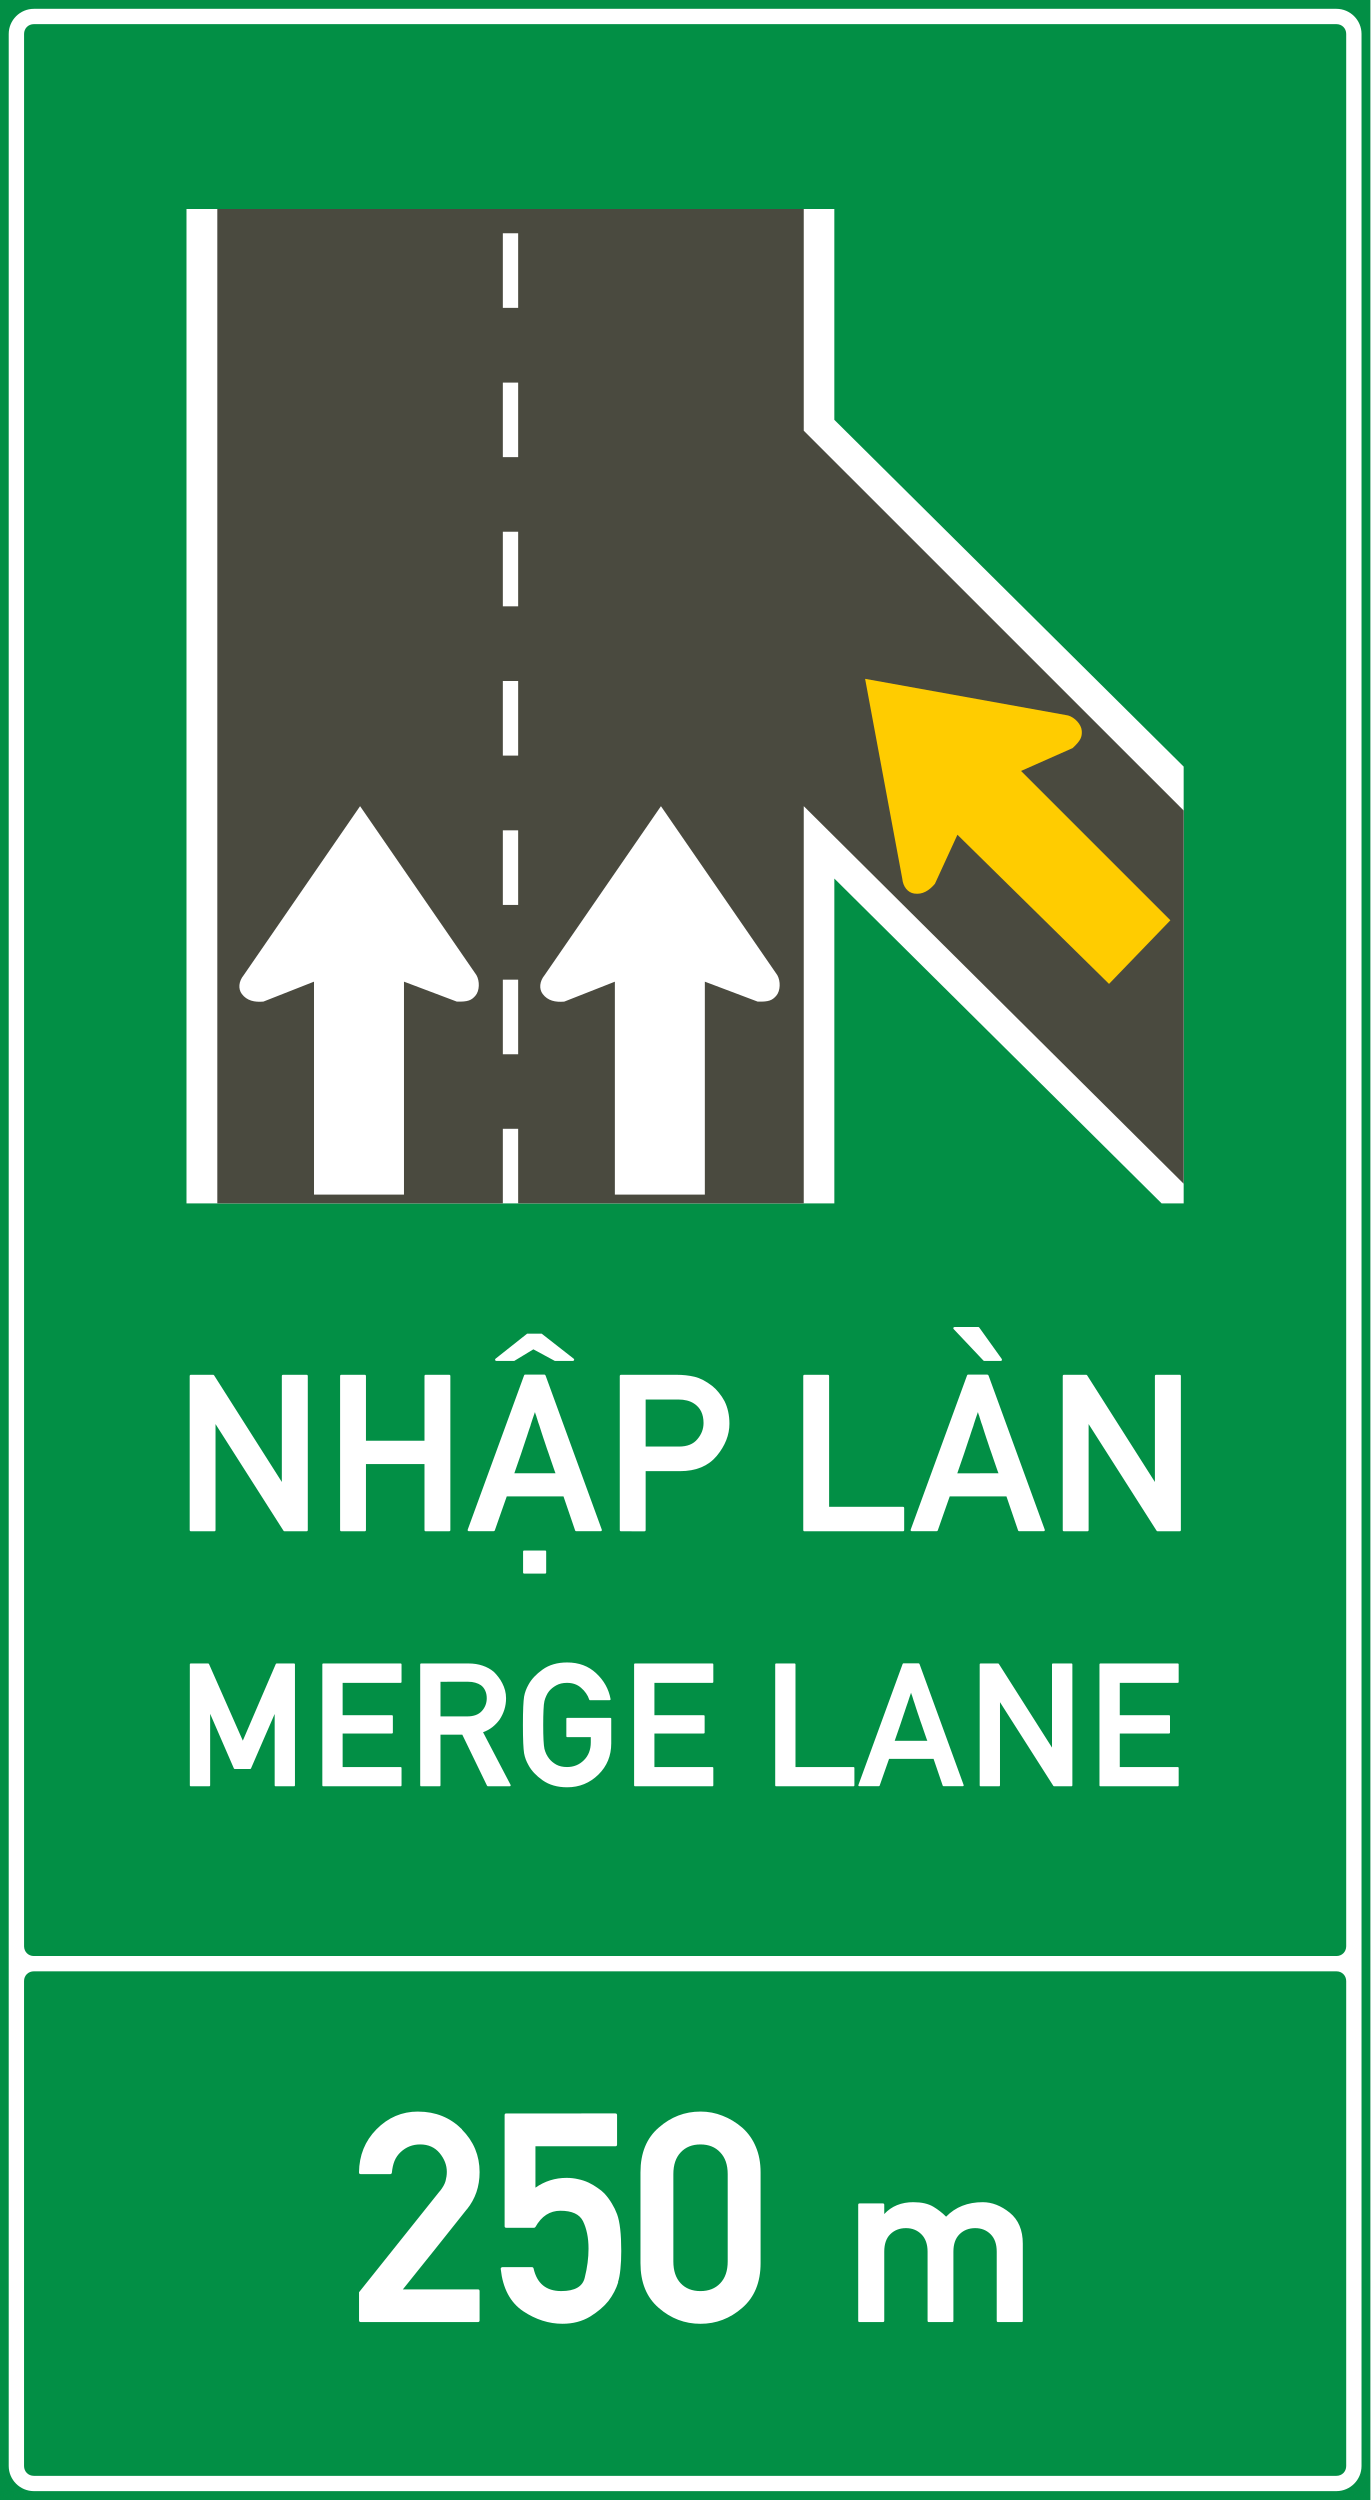
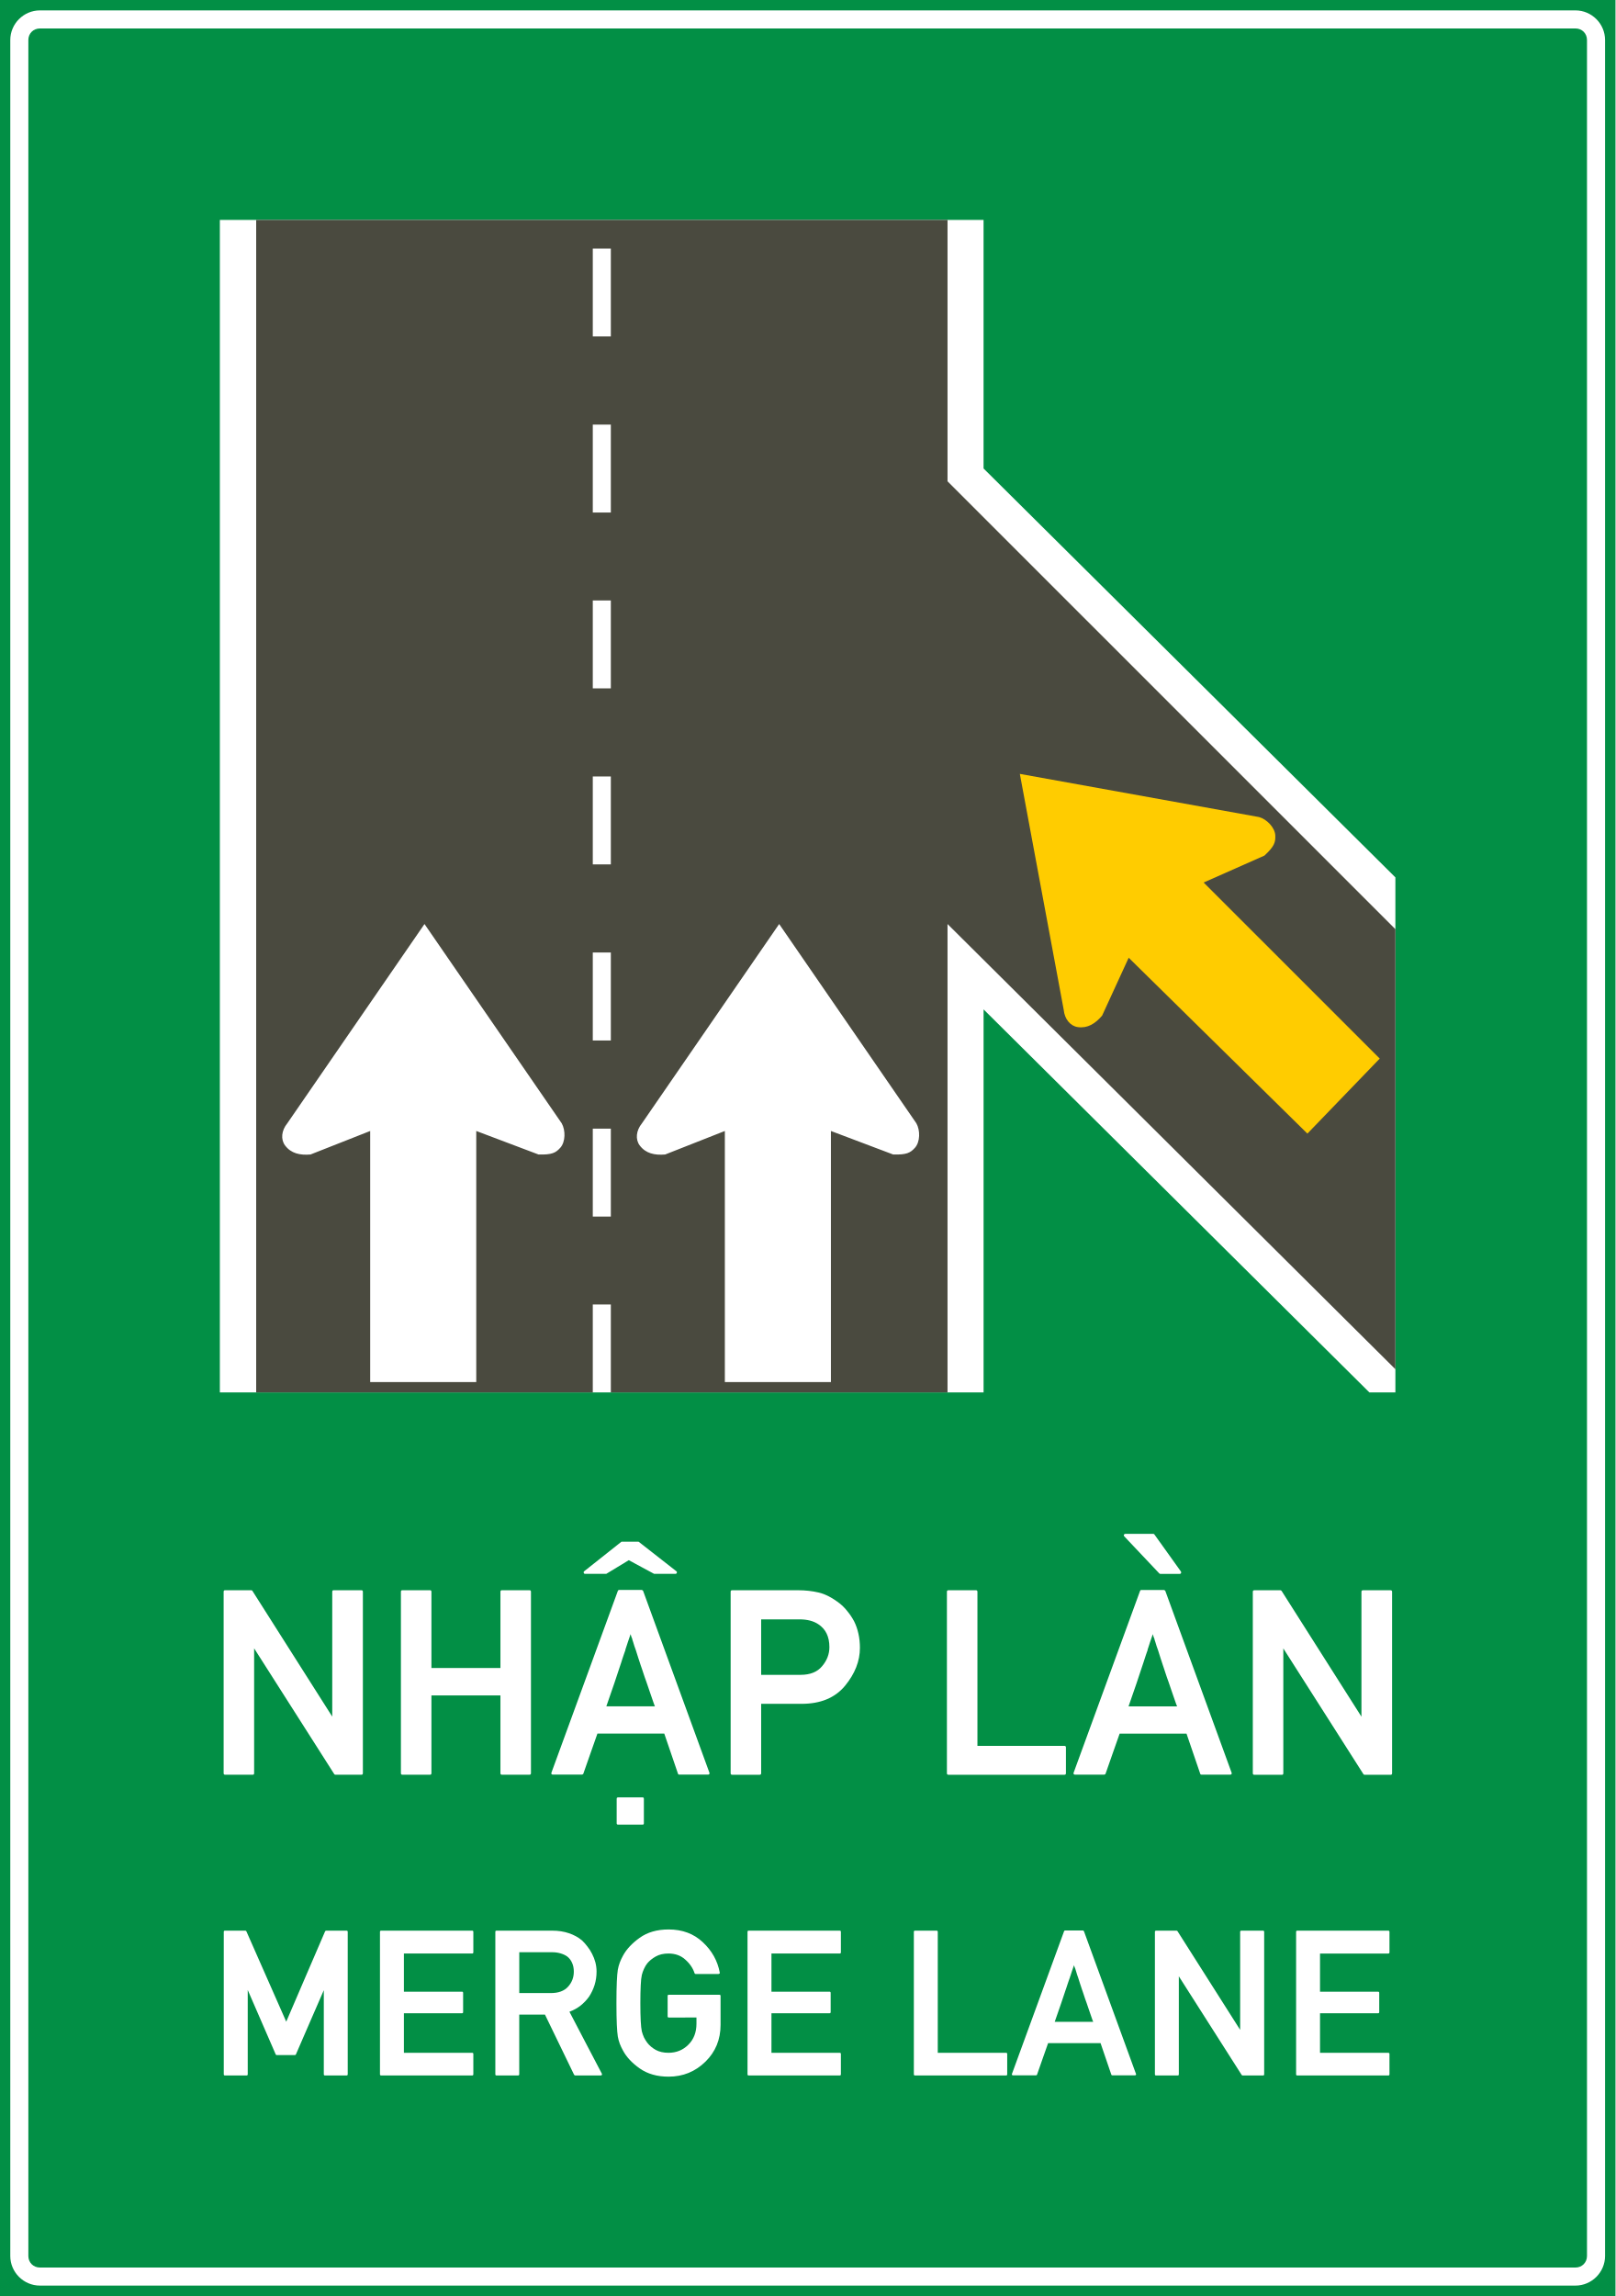
- <svg xmlns="http://www.w3.org/2000/svg" id="svg8" version="1.1" viewBox="0 0 109.628 200.001" height="200.001mm" width="109.628mm">
+ <svg xmlns="http://www.w3.org/2000/svg" id="svg8" version="1.1" viewBox="0 0 109.628 155.775" height="155.775mm" width="109.628mm">
  <defs id="defs2" />
-   <g transform="translate(-32.87648,-85.96382)" id="layer1">
-     <path d="M 32.876,85.964 H 142.504 V 285.965 H 32.876 Z" style="opacity:1;fill:#028f45;fill-opacity:1;fill-rule:evenodd;stroke-width:0.119;stroke-linecap:square;stroke-miterlimit:10;paint-order:stroke fill markers" id="path10719" />
-     <path id="path10721" d="m 127.571,182.235 h -1.766 L 99.624,156.249 v 25.986 h -51.828 v -79.549 h 49.38 2.447 v 16.864 l 27.947,27.742 z" style="opacity:1;fill:#ffffff;fill-opacity:1;fill-rule:nonzero;stroke:none;stroke-width:0.353" />
-     <path d="m 50.261,102.685 v 79.549 h 22.843 v -5.965 h 1.225 v 5.965 h 22.848 v -31.777 l 30.394,30.206 V 150.807 L 97.177,120.42 v -17.734 z m 22.843,1.941 h 1.225 v 5.965 h -1.225 z m 0,11.945 h 1.225 v 5.965 h -1.225 z m 0,11.932 h 1.225 v 5.966 h -1.225 z m 0,11.942 h 1.225 v 5.966 h -1.225 z m 0,11.946 h 1.225 v 5.966 h -1.225 z m 0,11.949 h 1.225 v 5.966 h -1.225 z" style="opacity:1;fill:#4a4a3f;fill-opacity:1;fill-rule:nonzero;stroke:none;stroke-width:0.353" id="path10723" />
-     <path id="path10725" style="color:#000000;font-style:normal;font-variant:normal;font-weight:normal;font-stretch:normal;font-size:medium;line-height:normal;font-family:sans-serif;font-variant-ligatures:normal;font-variant-position:normal;font-variant-caps:normal;font-variant-numeric:normal;font-variant-alternates:normal;font-variant-east-asian:normal;font-feature-settings:normal;font-variation-settings:normal;text-indent:0;text-align:start;text-decoration:none;text-decoration-line:none;text-decoration-style:solid;text-decoration-color:#000000;letter-spacing:normal;word-spacing:normal;text-transform:none;writing-mode:lr-tb;direction:ltr;text-orientation:mixed;dominant-baseline:auto;baseline-shift:baseline;text-anchor:start;white-space:normal;shape-padding:0;shape-margin:0;inline-size:0;clip-rule:nonzero;display:inline;overflow:visible;visibility:visible;opacity:1;isolation:auto;mix-blend-mode:normal;color-interpolation:sRGB;color-interpolation-filters:linearRGB;solid-color:#000000;solid-opacity:1;vector-effect:none;fill:#ffffff;fill-opacity:1;fill-rule:evenodd;stroke:none;stroke-width:0.503;stroke-linecap:square;stroke-linejoin:miter;stroke-miterlimit:10;stroke-dasharray:none;stroke-dashoffset:0;stroke-opacity:1;paint-order:stroke fill markers;color-rendering:auto;image-rendering:auto;shape-rendering:auto;text-rendering:auto;enable-background:accumulate;stop-color:#000000;stop-opacity:1" d="m 35.584,86.67 c -1.102,0 -2.01,0.905 -2.01,2.007 V 241.663 c 0,0.005 0,0.009 0,0.012 v 2.766 c 0,0.005 0,0.009 0,0.012 v 38.794 c 0,1.102 0.907,2.008 2.01,2.008 H 139.791 c 1.102,0 2.008,-0.906 2.008,-2.008 v -37.645 c 0,-0.005 0,-0.007 0,-0.012 v -4.089 c 0,-0.005 0,-0.009 0,-0.012 V 88.677 c 0,-1.102 -0.906,-2.007 -2.008,-2.007 z m 0,1.225 H 139.791 c 0.445,0 0.782,0.337 0.782,0.782 v 152.824 0.163 c 0,0.445 -0.337,0.783 -0.782,0.783 H 35.584 c -0.44,0 -0.775,-0.333 -0.782,-0.771 v -0.156 c 0,-0.005 0,-0.007 0,-0.012 V 88.677 c 0,-0.445 0.34,-0.782 0.784,-0.782 z m 0,155.776 H 139.791 c 0.445,0 0.782,0.338 0.782,0.783 v 1.136 37.658 c 0,0.445 -0.337,0.784 -0.782,0.784 H 35.584 c -0.445,0 -0.784,-0.34 -0.784,-0.784 v -37.627 c 2e-4,-0.005 0,-0.007 0,-0.012 v -1.167 c 0,-0.438 0.342,-0.771 0.782,-0.771 z" />
-     <path id="path10780" style="font-style:normal;font-variant:normal;font-weight:normal;font-stretch:normal;font-size:16.067px;line-height:1.3;font-family:Giaothong2;-inkscape-font-specification:Giaothong2;text-align:center;letter-spacing:0.165px;text-anchor:middle;opacity:1;fill:#ffffff;fill-opacity:1;stroke-width:0.265" d="m 120.914,228.867 q -0.08,0 -0.08,-0.081 v -9.663 q 0,-0.081 0.08,-0.081 h 6.177 q 0.08,0 0.08,0.081 v 1.389 q 0,0.081 -0.08,0.081 h -4.632 v 2.589 h 3.938 q 0.08,0 0.08,0.081 v 1.308 q 0,0.074 -0.08,0.074 h -3.938 v 2.684 h 4.632 q 0.08,0 0.08,0.081 v 1.376 q 0,0.081 -0.08,0.081 z m -9.582,0 q -0.08,0 -0.08,-0.081 v -9.663 q 0,-0.081 0.08,-0.081 h 1.389 q 0.041,0 0.068,0.04 l 4.248,6.689 v -6.649 q 0,-0.081 0.08,-0.081 h 1.47 q 0.08,0 0.08,0.081 v 9.663 q 0,0.081 -0.08,0.081 h -1.382 q -0.041,0 -0.068,-0.04 l -4.261,-6.689 v 6.649 q 0,0.081 -0.073,0.081 z m -9.71,-0.007 q -0.046,0 -0.068,-0.034 -0.025,-0.034 0,-0.074 l 3.533,-9.669 q 0.025,-0.054 0.068,-0.054 h 1.207 q 0.025,0 0.041,0.019 0.027,0.015 0.034,0.034 l 3.526,9.669 q 0.025,0.04 0,0.074 -0.025,0.034 -0.061,0.034 h -1.544 q -0.054,0 -0.068,-0.054 l -0.728,-2.131 h -3.56 q -0.188,0.546 -0.378,1.072 -0.183,0.519 -0.371,1.059 0,0.019 -0.034,0.04 -0.025,0.015 -0.041,0.015 z m 5.441,-3.634 q -0.025,-0.047 -0.041,-0.101 -0.025,-0.054 -0.034,-0.094 -0.114,-0.33 -0.21,-0.607 -0.095,-0.283 -0.168,-0.492 -0.046,-0.135 -0.095,-0.263 -0.041,-0.128 -0.08,-0.243 -0.034,-0.108 -0.068,-0.202 -0.034,-0.101 -0.068,-0.196 -0.061,-0.196 -0.129,-0.391 -0.061,-0.196 -0.129,-0.405 -0.034,-0.095 -0.073,-0.209 -0.034,-0.114 -0.073,-0.243 -0.025,-0.068 -0.034,-0.101 0,-0.04 -0.025,-0.074 -0.025,-0.04 -0.034,-0.088 -0.025,-0.047 -0.041,-0.135 -0.073,0.222 -0.141,0.411 -0.061,0.189 -0.114,0.351 -0.025,0.04 -0.025,0.074 0,0.034 -0.025,0.068 -0.034,0.115 -0.075,0.216 -0.034,0.101 -0.068,0.202 -0.034,0.108 -0.068,0.209 -0.034,0.101 -0.068,0.196 -0.068,0.202 -0.141,0.425 -0.068,0.222 -0.156,0.465 -0.088,0.243 -0.183,0.526 -0.095,0.276 -0.243,0.701 z m -12.09,3.641 q -0.08,0 -0.08,-0.081 v -9.663 q 0,-0.081 0.08,-0.081 h 1.463 q 0.08,0 0.08,0.081 v 8.206 h 4.633 q 0.08,0 0.08,0.081 v 1.376 q 0,0.081 -0.08,0.081 z m -11.288,0 q -0.08,0 -0.08,-0.081 v -9.663 q 0,-0.081 0.08,-0.081 h 6.177 q 0.08,0 0.08,0.081 v 1.389 q 0,0.081 -0.08,0.081 h -4.632 v 2.589 h 3.938 q 0.08,0 0.08,0.081 v 1.308 q 0,0.074 -0.08,0.074 h -3.938 v 2.684 h 4.632 q 0.08,0 0.08,0.081 v 1.376 q 0,0.081 -0.08,0.081 z m -5.421,-3.931 q -0.08,0 -0.08,-0.081 v -1.389 q 0,-0.074 0.08,-0.074 h 3.432 q 0.08,0 0.08,0.074 v 1.969 q 0,1.49 -1.025,2.495 -1.038,1.018 -2.502,1.018 -1.167,0 -1.962,-0.56 -0.782,-0.553 -1.133,-1.214 v 0 q -0.129,-0.229 -0.217,-0.459 -0.088,-0.236 -0.134,-0.492 -0.041,-0.256 -0.068,-0.816 -0.025,-0.566 -0.025,-1.45 0,-0.883 0.025,-1.443 0.027,-0.56 0.068,-0.816 0.046,-0.256 0.134,-0.492 0.088,-0.236 0.217,-0.465 v 0 q 0.351,-0.654 1.133,-1.214 0.789,-0.566 1.962,-0.566 1.402,0 2.32,0.863 0.931,0.863 1.153,2.063 0.025,0.04 -0.025,0.068 -0.027,0.027 -0.068,0.027 h -1.544 q -0.061,0 -0.073,-0.054 -0.088,-0.27 -0.25,-0.499 -0.161,-0.236 -0.398,-0.438 -0.445,-0.398 -1.126,-0.398 -0.506,0 -0.863,0.202 -0.357,0.202 -0.573,0.465 -0.129,0.162 -0.222,0.371 -0.095,0.202 -0.149,0.418 -0.054,0.229 -0.073,0.708 -0.025,0.479 -0.025,1.2 0,0.735 0.025,1.214 0.025,0.472 0.073,0.701 0.054,0.209 0.149,0.418 0.102,0.202 0.222,0.357 0.217,0.283 0.573,0.485 0.357,0.196 0.863,0.196 0.803,0 1.349,-0.546 0.553,-0.546 0.553,-1.43 v -0.418 z m -10.148,-4.43 v 2.771 h 2.137 q 0.782,0 1.173,-0.432 0.391,-0.432 0.391,-1.025 0,-0.337 -0.122,-0.6 -0.115,-0.263 -0.337,-0.432 -0.195,-0.135 -0.459,-0.209 -0.256,-0.074 -0.56,-0.074 z m -1.544,8.361 q -0.08,0 -0.08,-0.081 v -9.663 q 0,-0.081 0.08,-0.081 h 3.783 q 0.627,0 1.133,0.175 0.506,0.169 0.883,0.486 0.195,0.182 0.371,0.418 0.183,0.229 0.317,0.499 0.141,0.27 0.222,0.573 0.08,0.303 0.08,0.627 0,0.479 -0.134,0.91 -0.134,0.425 -0.378,0.796 -0.25,0.344 -0.58,0.607 -0.33,0.256 -0.748,0.411 0.546,1.045 1.099,2.104 0.553,1.052 1.099,2.097 0.025,0.047 0,0.088 -0.025,0.034 -0.068,0.034 h -1.739 q -0.025,0 -0.041,-0.015 -0.025,-0.019 -0.034,-0.034 l -1.976,-4.079 h -1.746 v 4.046 q 0,0.081 -0.08,0.081 z m -7.829,0 q -0.08,0 -0.08,-0.081 v -9.663 q 0,-0.081 0.08,-0.081 h 6.177 q 0.08,0 0.08,0.081 v 1.389 q 0,0.081 -0.08,0.081 h -4.632 v 2.589 h 3.938 q 0.08,0 0.08,0.081 v 1.308 q 0,0.074 -0.08,0.074 h -3.938 v 2.684 h 4.632 q 0.08,0 0.08,0.081 v 1.376 q 0,0.081 -0.08,0.081 z m -10.6,0 q -0.08,0 -0.08,-0.081 v -9.663 q 0,-0.081 0.08,-0.081 h 1.382 q 0.046,0 0.073,0.047 l 2.704,6.129 q 0.654,-1.544 1.315,-3.061 0.661,-1.524 1.321,-3.068 0.025,-0.047 0.073,-0.047 h 1.382 q 0.08,0 0.08,0.081 v 9.663 q 0,0.081 -0.08,0.081 h -1.463 q -0.08,0 -0.08,-0.081 v -5.705 q -0.472,1.099 -0.951,2.185 -0.479,1.086 -0.944,2.178 -0.027,0.04 -0.073,0.04 h -1.22 q -0.046,0 -0.073,-0.04 l -1.901,-4.376 v 5.718 q 0,0.081 -0.08,0.081 z m 69.856,-20.4 q -0.102,0 -0.102,-0.103 v -12.313 q 0,-0.103 0.102,-0.103 h 1.77 q 0.052,0 0.086,0.052 l 5.414,8.524 v -8.473 q 0,-0.103 0.102,-0.103 h 1.873 q 0.102,0 0.102,0.103 v 12.313 q 0,0.103 -0.102,0.103 h -1.761 q -0.051,0 -0.085,-0.052 l -5.431,-8.524 v 8.472 q 0,0.103 -0.095,0.103 z m -12.176,-0.007 q -0.061,0 -0.086,-0.043 -0.027,-0.043 0,-0.095 l 4.503,-12.322 q 0.025,-0.069 0.085,-0.069 h 1.538 q 0.027,0 0.052,0.026 0.034,0.017 0.043,0.043 l 4.494,12.322 q 0.025,0.052 0,0.095 -0.027,0.043 -0.078,0.043 h -1.968 q -0.068,0 -0.086,-0.069 l -0.928,-2.715 h -4.537 q -0.241,0.696 -0.481,1.366 -0.231,0.662 -0.472,1.349 0,0.026 -0.043,0.052 -0.027,0.017 -0.052,0.017 z m 6.934,-4.632 q -0.025,-0.06 -0.051,-0.129 -0.027,-0.069 -0.043,-0.12 -0.146,-0.421 -0.267,-0.773 -0.119,-0.361 -0.214,-0.627 -0.061,-0.172 -0.119,-0.335 -0.051,-0.163 -0.102,-0.309 -0.043,-0.137 -0.086,-0.258 -0.043,-0.129 -0.085,-0.249 -0.078,-0.249 -0.163,-0.498 -0.078,-0.249 -0.163,-0.516 -0.043,-0.12 -0.095,-0.266 -0.043,-0.146 -0.095,-0.309 -0.027,-0.086 -0.043,-0.129 0,-0.052 -0.027,-0.095 -0.025,-0.052 -0.043,-0.112 -0.025,-0.06 -0.052,-0.172 -0.095,0.284 -0.18,0.524 -0.078,0.24 -0.146,0.447 -0.025,0.052 -0.027,0.095 0,0.043 -0.027,0.086 -0.043,0.146 -0.095,0.275 -0.043,0.129 -0.086,0.258 -0.043,0.137 -0.085,0.266 -0.043,0.129 -0.086,0.249 -0.085,0.258 -0.18,0.541 -0.085,0.284 -0.197,0.593 -0.112,0.309 -0.231,0.67 -0.119,0.352 -0.309,0.894 z m -1.134,-8.988 q -0.025,0 -0.043,-0.009 -0.027,-0.017 -0.034,-0.026 l -2.372,-2.509 q -0.051,-0.052 -0.027,-0.112 0.034,-0.06 0.102,-0.06 h 1.89 q 0.051,0 0.085,0.052 l 1.796,2.509 q 0.027,0.06 0,0.112 -0.025,0.043 -0.086,0.043 z m -14.384,13.628 q -0.102,0 -0.102,-0.103 v -12.313 q 0,-0.103 0.102,-0.103 h 1.865 q 0.102,0 0.102,0.103 v 10.457 h 5.903 q 0.102,0 0.102,0.103 v 1.753 q 0,0.103 -0.102,0.103 z M 84.529,197.925 v 3.764 h 2.672 q 0.988,0 1.469,-0.593 0.49,-0.576 0.49,-1.289 0,-1.066 -0.756,-1.555 -0.49,-0.327 -1.271,-0.327 z m -1.968,10.543 q -0.102,0 -0.102,-0.103 V 196.052 q 0,-0.103 0.102,-0.103 h 4.468 q 0.739,0 1.401,0.155 0.67,0.155 1.427,0.739 0.292,0.232 0.533,0.541 0.249,0.301 0.447,0.67 0.19,0.378 0.292,0.834 0.102,0.455 0.102,0.971 0,1.349 -1.014,2.578 -1.014,1.22 -2.947,1.22 h -2.741 v 4.709 q 0,0.103 -0.102,0.103 z m -12.176,-0.009 q -0.061,0 -0.086,-0.043 -0.027,-0.043 0,-0.095 l 4.503,-12.322 q 0.025,-0.069 0.086,-0.069 h 1.538 q 0.027,0 0.051,0.026 0.034,0.017 0.043,0.043 l 4.494,12.322 q 0.025,0.052 0,0.095 -0.027,0.043 -0.078,0.043 h -1.968 q -0.068,0 -0.085,-0.069 l -0.928,-2.715 h -4.537 q -0.241,0.696 -0.481,1.366 -0.232,0.662 -0.473,1.349 0,0.026 -0.043,0.052 -0.027,0.017 -0.051,0.017 z m 6.934,-4.632 q -0.025,-0.06 -0.051,-0.129 -0.027,-0.069 -0.043,-0.12 -0.146,-0.421 -0.266,-0.773 -0.119,-0.361 -0.214,-0.627 -0.061,-0.172 -0.119,-0.335 -0.051,-0.163 -0.102,-0.309 -0.043,-0.137 -0.086,-0.258 -0.043,-0.129 -0.085,-0.249 -0.078,-0.249 -0.163,-0.498 -0.078,-0.249 -0.163,-0.516 -0.043,-0.12 -0.095,-0.266 -0.043,-0.146 -0.095,-0.309 -0.027,-0.086 -0.043,-0.129 0,-0.052 -0.027,-0.095 -0.025,-0.052 -0.043,-0.112 -0.025,-0.06 -0.052,-0.172 -0.095,0.284 -0.18,0.524 -0.078,0.24 -0.146,0.447 -0.025,0.052 -0.027,0.095 0,0.043 -0.027,0.086 -0.043,0.146 -0.095,0.275 -0.043,0.129 -0.085,0.258 -0.043,0.137 -0.086,0.266 -0.043,0.129 -0.085,0.249 -0.085,0.258 -0.18,0.541 -0.085,0.284 -0.197,0.593 -0.112,0.309 -0.232,0.67 -0.119,0.352 -0.309,0.894 z m -4.735,-8.988 q -0.078,0 -0.095,-0.069 -0.025,-0.069 0.034,-0.112 l 2.526,-2.002 h 1.16 l 2.561,2.002 q 0.061,0.043 0.034,0.112 -0.025,0.069 -0.095,0.069 h -1.444 l -1.719,-0.928 q -0.378,0.232 -0.765,0.464 -0.387,0.232 -0.765,0.464 z m 2.234,17.014 q -0.095,0 -0.095,-0.095 v -1.658 q 0,-0.095 0.095,-0.095 h 1.667 q 0.086,0 0.086,0.095 v 1.658 q 0,0.095 -0.086,0.095 z m -7.88,-3.386 q -0.102,0 -0.102,-0.103 v -5.276 h -4.683 v 5.276 q 0,0.103 -0.102,0.103 h -1.865 q -0.102,0 -0.102,-0.103 v -12.314 q 0,-0.103 0.102,-0.103 h 1.865 q 0.102,0 0.102,0.103 v 5.173 h 4.683 v -5.173 q 0,-0.103 0.102,-0.103 h 1.865 q 0.102,0 0.102,0.103 v 12.313 q 0,0.103 -0.102,0.103 z m -18.784,0 q -0.102,0 -0.102,-0.103 v -12.314 q 0,-0.103 0.102,-0.103 h 1.77 q 0.051,0 0.086,0.052 l 5.413,8.524 v -8.472 q 0,-0.103 0.102,-0.103 h 1.873 q 0.102,0 0.102,0.103 v 12.313 q 0,0.103 -0.102,0.103 h -1.762 q -0.052,0 -0.086,-0.052 l -5.431,-8.524 v 8.473 q 0,0.103 -0.095,0.103 z" />
-     <path id="path10708" style="font-style:normal;font-variant:normal;font-weight:normal;font-stretch:normal;font-size:27.486px;line-height:1.3;font-family:Giaothong2;-inkscape-font-specification:Giaothong2;text-align:start;letter-spacing:-0.375px;text-anchor:start;opacity:1;fill:#ffffff;fill-opacity:1;stroke-width:0.265" d="m 66.316,254.89 c -1.284,0 -2.392,0.473 -3.323,1.419 -0.915,0.93 -1.381,2.08 -1.396,3.448 0,0.092 0.046,0.138 0.139,0.138 h 2.353 c 0.039,0 0.071,-0.009 0.093,-0.034 0.032,-0.022 0.046,-0.055 0.046,-0.093 0.032,-0.346 0.1,-0.652 0.207,-0.922 0.114,-0.277 0.281,-0.516 0.496,-0.716 0.438,-0.408 0.957,-0.611 1.557,-0.611 0.654,0 1.173,0.231 1.558,0.692 0.385,0.469 0.577,0.969 0.577,1.5 0,0.239 -0.034,0.484 -0.102,0.738 -0.068,0.246 -0.224,0.52 -0.462,0.82 v -0.012 l -6.46,8.087 v 2.25 c 0,0.092 0.046,0.137 0.139,0.137 h 9.367 c 0.093,0 0.139,-0.045 0.139,-0.137 v -2.342 c 0,-0.092 -0.046,-0.138 -0.139,-0.138 h -5.998 c 0.439,-0.554 0.869,-1.092 1.292,-1.615 0.423,-0.531 0.846,-1.057 1.269,-1.58 0.423,-0.531 0.845,-1.062 1.268,-1.593 0.423,-0.531 0.853,-1.072 1.292,-1.625 v 0.012 c 0.338,-0.423 0.593,-0.88 0.762,-1.372 0.168,-0.492 0.254,-1.027 0.254,-1.604 0,-1.33 -0.473,-2.469 -1.419,-3.414 h 0.025 c -0.954,-0.954 -2.126,-1.43 -3.518,-1.43 z m 22.597,0 c -1.254,0 -2.364,0.427 -3.333,1.28 -0.977,0.838 -1.465,2.034 -1.465,3.587 v 7.256 c 0,1.553 0.489,2.75 1.465,3.588 0.969,0.846 2.079,1.268 3.333,1.268 1.253,0 2.365,-0.422 3.334,-1.268 0.984,-0.846 1.477,-2.042 1.477,-3.588 v -7.256 c 0,-0.769 -0.127,-1.449 -0.38,-2.041 -0.246,-0.6 -0.612,-1.115 -1.097,-1.546 -0.484,-0.415 -1.007,-0.73 -1.569,-0.946 -0.554,-0.223 -1.142,-0.335 -1.765,-0.335 z m -15.54,0.15 c -0.085,0 -0.127,0.046 -0.127,0.138 v 8.882 c 0,0.085 0.041,0.127 0.127,0.127 h 2.227 c 0.046,0 0.083,-0.024 0.115,-0.069 0.484,-0.861 1.15,-1.293 1.996,-1.293 0.923,0 1.522,0.274 1.799,0.82 0.146,0.292 0.258,0.627 0.335,1.003 0.077,0.369 0.114,0.773 0.114,1.211 0,0.738 -0.1,1.507 -0.3,2.307 -0.161,0.723 -0.789,1.085 -1.881,1.085 -1.207,0 -1.946,-0.604 -2.215,-1.812 -0.025,-0.069 -0.061,-0.103 -0.139,-0.103 h -2.353 c -0.039,0 -0.073,0.015 -0.102,0.045 -0.032,0.031 -0.043,0.066 -0.034,0.104 0.168,1.561 0.769,2.687 1.799,3.379 1.007,0.669 2.053,1.003 3.138,1.003 0.838,0 1.578,-0.192 2.216,-0.577 0.607,-0.377 1.092,-0.788 1.453,-1.234 0.369,-0.484 0.634,-0.992 0.796,-1.522 l -0.025,0.012 c 0.093,-0.285 0.158,-0.635 0.197,-1.05 0.046,-0.415 0.068,-0.899 0.068,-1.453 0,-1.361 -0.112,-2.342 -0.335,-2.942 -0.107,-0.292 -0.246,-0.577 -0.416,-0.854 -0.168,-0.285 -0.365,-0.55 -0.588,-0.796 -0.153,-0.162 -0.342,-0.315 -0.565,-0.461 -0.214,-0.154 -0.45,-0.292 -0.704,-0.415 -0.261,-0.123 -0.542,-0.215 -0.842,-0.277 -0.292,-0.069 -0.6,-0.104 -0.923,-0.104 -0.915,0 -1.746,0.261 -2.492,0.784 v -3.31 h 6.391 c 0.093,0 0.139,-0.046 0.139,-0.138 v -2.353 c 0,-0.092 -0.046,-0.138 -0.139,-0.138 z m 15.54,2.48 c 0.661,0 1.189,0.211 1.581,0.635 0.4,0.415 0.599,0.995 0.599,1.741 v 6.979 c 0,0.754 -0.2,1.339 -0.599,1.754 -0.392,0.415 -0.92,0.623 -1.581,0.623 -0.662,0 -1.188,-0.208 -1.58,-0.623 -0.392,-0.415 -0.588,-1 -0.588,-1.754 v -6.979 c 0,-0.746 0.195,-1.326 0.588,-1.741 0.392,-0.423 0.919,-0.635 1.58,-0.635 z m 17.044,4.618 c -0.975,0 -1.755,0.317 -2.34,0.951 v -0.74 c 0,-0.073 -0.036,-0.11 -0.109,-0.11 h -1.866 c -0.073,0 -0.109,0.036 -0.109,0.11 v 9.273 c 0,0.073 0.036,0.11 0.109,0.11 h 1.866 c 0.073,0 0.109,-0.036 0.109,-0.11 v -5.523 c 0,-0.61 0.158,-1.073 0.476,-1.39 0.329,-0.329 0.749,-0.494 1.262,-0.494 0.494,0 0.906,0.164 1.235,0.494 0.329,0.329 0.493,0.792 0.493,1.39 v 5.523 c 0,0.073 0.034,0.11 0.1,0.11 h 1.866 c 0.066,0 0.1,-0.036 0.1,-0.11 v -5.523 c 0,-0.604 0.161,-1.067 0.484,-1.39 0.33,-0.329 0.751,-0.494 1.263,-0.494 0.494,0 0.905,0.164 1.234,0.494 0.323,0.323 0.485,0.786 0.485,1.39 v 5.523 c 0,0.073 0.036,0.11 0.112,0.11 h 1.865 c 0.073,0 0.109,-0.036 0.109,-0.11 v -6.164 c 0,-1.085 -0.349,-1.911 -1.044,-2.478 -0.701,-0.561 -1.42,-0.841 -2.158,-0.841 -1.207,0 -2.185,0.387 -2.935,1.161 -0.153,-0.159 -0.314,-0.301 -0.484,-0.429 -0.171,-0.134 -0.348,-0.257 -0.531,-0.366 -0.408,-0.244 -0.939,-0.365 -1.591,-0.365 z" />
-     <path d="m 61.683,150.457 -9.31,13.52 c -0.401,0.489 -0.459,1.097 -0.149,1.507 0.406,0.537 1.006,0.669 1.724,0.608 l 4.049,-1.595 v 17.036 h 7.198 v -17.036 l 4.224,1.595 c 0.907,0.026 1.17,-0.108 1.484,-0.462 0.348,-0.391 0.361,-1.176 0.091,-1.653 z" style="opacity:1;fill:#ffffff;fill-rule:evenodd;stroke-width:0.119;stroke-linecap:square;stroke-miterlimit:10;paint-order:stroke fill markers" id="path10739" />
-     <path id="path10741" style="opacity:1;fill:#ffffff;fill-rule:evenodd;stroke-width:0.119;stroke-linecap:square;stroke-miterlimit:10;paint-order:stroke fill markers" d="m 85.752,150.458 -9.31,13.521 c -0.401,0.489 -0.459,1.097 -0.149,1.507 0.406,0.537 1.006,0.669 1.724,0.608 l 4.049,-1.595 v 17.036 h 7.198 V 164.498 l 4.224,1.595 c 0.907,0.026 1.169,-0.108 1.484,-0.462 0.348,-0.391 0.361,-1.176 0.091,-1.653 z" />
-     <path d="m 102.085,140.271 2.976,16 c 0.059,0.63 0.443,1.103 0.952,1.178 0.666,0.098 1.185,-0.23 1.655,-0.777 l 1.804,-3.928 12.127,11.932 4.909,-5.09 -11.949,-11.945 4.128,-1.829 c 0.664,-0.618 0.757,-0.898 0.733,-1.371 -0.027,-0.523 -0.569,-1.091 -1.097,-1.24 z" style="opacity:1;fill:#ffcc00;fill-rule:evenodd;stroke-width:0.119;stroke-linecap:square;stroke-miterlimit:10;paint-order:stroke fill markers" id="path10743" />
+   <g transform="translate(-159.4911,-166.8263)" id="layer1">
+     <path id="rect8860" style="opacity:1;fill:#028f45;fill-opacity:1;fill-rule:evenodd;stroke-width:0.119;stroke-linecap:square;stroke-miterlimit:10;paint-order:stroke fill markers" d="m 159.491,166.826 h 109.628 v 155.775 h -109.628 z" />
+     <path style="opacity:1;fill:#ffffff;fill-opacity:1;fill-rule:nonzero;stroke:none;stroke-width:0.353" d="m 254.186,261.296 h -1.766 l -26.181,-25.986 v 25.986 h -51.828 v -79.549 h 49.38 2.447 v 16.864 l 27.947,27.742 z" id="path7227" />
+     <path id="path7197" style="opacity:1;fill:#4a4a3f;fill-opacity:1;fill-rule:nonzero;stroke:none;stroke-width:0.353" d="m 176.876,181.746 v 79.549 h 22.843 v -5.965 h 1.225 v 5.965 h 22.848 v -31.777 l 30.394,30.206 V 229.868 l -30.394,-30.388 v -17.734 z m 22.843,1.941 h 1.225 v 5.965 h -1.225 z m 0,11.946 h 1.225 v 5.965 h -1.225 z m 0,11.932 h 1.225 v 5.966 h -1.225 z m 0,11.942 h 1.225 v 5.966 h -1.225 z m 0,11.945 h 1.225 v 5.966 h -1.225 z m 0,11.949 h 1.225 v 5.966 h -1.225 z" />
+     <path style="color:#000000;font-style:normal;font-variant:normal;font-weight:normal;font-stretch:normal;font-size:medium;line-height:normal;font-family:sans-serif;font-variant-ligatures:normal;font-variant-position:normal;font-variant-caps:normal;font-variant-numeric:normal;font-variant-alternates:normal;font-variant-east-asian:normal;font-feature-settings:normal;font-variation-settings:normal;text-indent:0;text-align:start;text-decoration:none;text-decoration-line:none;text-decoration-style:solid;text-decoration-color:#000000;letter-spacing:normal;word-spacing:normal;text-transform:none;writing-mode:lr-tb;direction:ltr;text-orientation:mixed;dominant-baseline:auto;baseline-shift:baseline;text-anchor:start;white-space:normal;shape-padding:0;shape-margin:0;inline-size:0;clip-rule:nonzero;display:inline;overflow:visible;visibility:visible;opacity:1;isolation:auto;mix-blend-mode:normal;color-interpolation:sRGB;color-interpolation-filters:linearRGB;solid-color:#000000;solid-opacity:1;vector-effect:none;fill:#ffffff;fill-opacity:1;fill-rule:evenodd;stroke:none;stroke-width:0.503;stroke-linecap:square;stroke-linejoin:miter;stroke-miterlimit:10;stroke-dasharray:none;stroke-dashoffset:0;stroke-opacity:1;paint-order:stroke fill markers;color-rendering:auto;image-rendering:auto;shape-rendering:auto;text-rendering:auto;enable-background:accumulate;stop-color:#000000;stop-opacity:1" d="m 162.199,167.532 c -1.102,0 -2.01,0.906 -2.01,2.008 v 150.347 c 0,1.102 0.907,2.008 2.01,2.008 h 104.207 c 1.102,0 2.008,-0.906 2.008,-2.008 V 169.54 c 0,-1.102 -0.906,-2.008 -2.008,-2.008 z m 0,1.225 h 104.207 c 0.445,0 0.782,0.338 0.782,0.782 v 150.347 c 0,0.445 -0.338,0.784 -0.782,0.784 h -104.207 c -0.445,0 -0.784,-0.339 -0.784,-0.784 V 169.54 c 0,-0.445 0.339,-0.782 0.784,-0.782 z" id="path8867" />
+     <path id="path10830" style="font-style:normal;font-variant:normal;font-weight:normal;font-stretch:normal;font-size:16.067px;line-height:1.3;font-family:Giaothong2;-inkscape-font-specification:Giaothong2;text-align:center;letter-spacing:0.165px;text-anchor:middle;opacity:1;fill:#ffffff;fill-opacity:1;stroke-width:0.265" d="m 247.528,307.64 q -0.08,0 -0.08,-0.081 v -9.663 q 0,-0.081 0.08,-0.081 h 6.176 q 0.08,0 0.08,0.081 v 1.389 q 0,0.081 -0.08,0.081 h -4.633 v 2.589 h 3.938 q 0.08,0 0.08,0.081 v 1.308 q 0,0.074 -0.08,0.074 h -3.938 v 2.684 h 4.633 q 0.08,0 0.08,0.081 v 1.376 q 0,0.081 -0.08,0.081 z m -9.582,0 q -0.08,0 -0.08,-0.081 v -9.663 q 0,-0.081 0.08,-0.081 h 1.389 q 0.041,0 0.068,0.041 l 4.248,6.689 v -6.649 q 0,-0.081 0.08,-0.081 h 1.47 q 0.08,0 0.08,0.081 v 9.663 q 0,0.081 -0.08,0.081 h -1.382 q -0.041,0 -0.068,-0.041 l -4.262,-6.689 v 6.649 q 0,0.081 -0.073,0.081 z m -9.71,-0.008 q -0.045,0 -0.068,-0.034 -0.025,-0.034 0,-0.074 l 3.533,-9.669 q 0.025,-0.054 0.068,-0.054 h 1.207 q 0.025,0 0.041,0.019 0.026,0.014 0.034,0.034 l 3.527,9.669 q 0.025,0.041 0,0.074 -0.025,0.034 -0.06,0.034 h -1.544 q -0.054,0 -0.068,-0.054 l -0.728,-2.131 h -3.56 q -0.19,0.546 -0.378,1.072 -0.183,0.519 -0.371,1.059 0,0.019 -0.034,0.041 -0.025,0.014 -0.041,0.014 z m 5.442,-3.634 q -0.025,-0.047 -0.041,-0.101 -0.025,-0.054 -0.034,-0.094 -0.114,-0.33 -0.209,-0.607 -0.095,-0.283 -0.168,-0.492 -0.045,-0.135 -0.095,-0.263 -0.041,-0.128 -0.08,-0.243 -0.034,-0.108 -0.068,-0.202 -0.034,-0.101 -0.068,-0.196 -0.06,-0.196 -0.129,-0.391 -0.06,-0.196 -0.129,-0.405 -0.034,-0.094 -0.073,-0.209 -0.034,-0.115 -0.073,-0.243 -0.025,-0.068 -0.034,-0.101 0,-0.041 -0.025,-0.074 -0.025,-0.041 -0.034,-0.088 -0.025,-0.047 -0.041,-0.135 -0.073,0.222 -0.142,0.411 -0.06,0.189 -0.114,0.351 -0.025,0.041 -0.025,0.074 0,0.034 -0.025,0.068 -0.034,0.114 -0.075,0.216 -0.034,0.101 -0.068,0.202 -0.034,0.108 -0.068,0.209 -0.034,0.101 -0.068,0.196 -0.068,0.202 -0.142,0.425 -0.068,0.222 -0.156,0.465 -0.089,0.243 -0.183,0.526 -0.095,0.276 -0.244,0.701 z m -12.091,3.641 q -0.08,0 -0.08,-0.081 v -9.663 q 0,-0.081 0.08,-0.081 h 1.463 q 0.08,0 0.08,0.081 v 8.206 h 4.633 q 0.08,0 0.08,0.081 v 1.376 q 0,0.081 -0.08,0.081 z m -11.288,0 q -0.08,0 -0.08,-0.081 v -9.663 q 0,-0.081 0.08,-0.081 h 6.177 q 0.08,0 0.08,0.081 v 1.389 q 0,0.081 -0.08,0.081 h -4.632 v 2.589 h 3.938 q 0.08,0 0.08,0.081 v 1.308 q 0,0.074 -0.08,0.074 h -3.938 v 2.684 h 4.632 q 0.08,0 0.08,0.081 v 1.376 q 0,0.081 -0.08,0.081 z m -5.421,-3.931 q -0.08,0 -0.08,-0.081 v -1.389 q 0,-0.074 0.08,-0.074 h 3.432 q 0.08,0 0.08,0.074 v 1.969 q 0,1.49 -1.025,2.495 -1.038,1.018 -2.502,1.018 -1.167,0 -1.962,-0.56 -0.782,-0.553 -1.133,-1.214 v 0 q -0.129,-0.229 -0.217,-0.459 -0.089,-0.236 -0.134,-0.492 -0.041,-0.256 -0.068,-0.816 -0.025,-0.566 -0.025,-1.45 0,-0.883 0.025,-1.443 0.026,-0.56 0.068,-0.816 0.045,-0.256 0.134,-0.492 0.089,-0.236 0.217,-0.465 v 0 q 0.351,-0.654 1.133,-1.214 0.789,-0.566 1.962,-0.566 1.403,0 2.32,0.863 0.93,0.863 1.153,2.063 0.025,0.04 -0.025,0.068 -0.026,0.027 -0.068,0.027 h -1.544 q -0.06,0 -0.073,-0.054 -0.089,-0.27 -0.249,-0.499 -0.161,-0.236 -0.398,-0.438 -0.445,-0.398 -1.126,-0.398 -0.505,0 -0.863,0.202 -0.357,0.202 -0.573,0.465 -0.129,0.162 -0.222,0.371 -0.095,0.202 -0.148,0.418 -0.054,0.229 -0.075,0.708 -0.025,0.479 -0.025,1.2 0,0.735 0.025,1.214 0.025,0.472 0.075,0.701 0.054,0.209 0.148,0.418 0.103,0.202 0.222,0.357 0.217,0.283 0.573,0.485 0.357,0.196 0.863,0.196 0.802,0 1.349,-0.546 0.553,-0.546 0.553,-1.43 v -0.418 z m -10.148,-4.43 v 2.771 h 2.138 q 0.782,0 1.173,-0.432 0.391,-0.432 0.391,-1.025 0,-0.337 -0.121,-0.6 -0.114,-0.263 -0.337,-0.432 -0.195,-0.135 -0.459,-0.209 -0.256,-0.074 -0.56,-0.074 z m -1.544,8.361 q -0.08,0 -0.08,-0.081 v -9.663 q 0,-0.081 0.08,-0.081 h 3.783 q 0.627,0 1.133,0.175 0.506,0.169 0.883,0.485 0.195,0.182 0.371,0.418 0.183,0.229 0.317,0.499 0.142,0.27 0.222,0.573 0.08,0.303 0.08,0.627 0,0.479 -0.134,0.91 -0.134,0.425 -0.378,0.796 -0.249,0.344 -0.58,0.607 -0.33,0.256 -0.748,0.411 0.546,1.045 1.099,2.104 0.553,1.052 1.099,2.097 0.025,0.047 0,0.088 -0.025,0.034 -0.068,0.034 h -1.74 q -0.025,0 -0.041,-0.014 -0.025,-0.019 -0.034,-0.034 l -1.976,-4.08 h -1.746 v 4.046 q 0,0.081 -0.08,0.081 z m -7.829,0 q -0.08,0 -0.08,-0.081 v -9.663 q 0,-0.081 0.08,-0.081 h 6.176 q 0.08,0 0.08,0.081 v 1.389 q 0,0.081 -0.08,0.081 h -4.632 v 2.589 h 3.938 q 0.08,0 0.08,0.081 v 1.308 q 0,0.074 -0.08,0.074 h -3.938 v 2.684 h 4.632 q 0.08,0 0.08,0.081 v 1.376 q 0,0.081 -0.08,0.081 z m -10.6,0 q -0.08,0 -0.08,-0.081 v -9.663 q 0,-0.081 0.08,-0.081 h 1.382 q 0.045,0 0.073,0.047 l 2.704,6.129 q 0.654,-1.544 1.315,-3.061 0.661,-1.524 1.322,-3.068 0.025,-0.047 0.073,-0.047 h 1.382 q 0.08,0 0.08,0.081 v 9.663 q 0,0.081 -0.08,0.081 h -1.463 q -0.08,0 -0.08,-0.081 v -5.705 q -0.472,1.099 -0.951,2.185 -0.479,1.086 -0.944,2.178 -0.026,0.041 -0.073,0.041 h -1.22 q -0.045,0 -0.073,-0.041 l -1.901,-4.376 v 5.718 q 0,0.081 -0.08,0.081 z m 69.856,-20.4 q -0.103,0 -0.103,-0.103 V 274.823 q 0,-0.103 0.103,-0.103 h 1.77 q 0.05,0 0.086,0.052 l 5.413,8.524 v -8.473 q 0,-0.103 0.103,-0.103 h 1.873 q 0.103,0 0.103,0.103 v 12.314 q 0,0.103 -0.103,0.103 h -1.761 q -0.052,0 -0.086,-0.052 l -5.431,-8.524 v 8.473 q 0,0.103 -0.095,0.103 z m -12.176,-0.01 q -0.06,0 -0.084,-0.043 -0.026,-0.043 0,-0.095 l 4.503,-12.322 q 0.025,-0.069 0.086,-0.069 h 1.538 q 0.026,0 0.05,0.026 0.034,0.017 0.044,0.043 l 4.494,12.322 q 0.025,0.052 0,0.095 -0.026,0.043 -0.078,0.043 h -1.968 q -0.068,0 -0.084,-0.069 l -0.928,-2.715 h -4.537 q -0.241,0.696 -0.481,1.366 -0.231,0.662 -0.472,1.349 0,0.026 -0.044,0.052 -0.026,0.017 -0.052,0.017 z m 6.935,-4.632 q -0.025,-0.06 -0.052,-0.129 -0.026,-0.069 -0.044,-0.12 -0.146,-0.421 -0.267,-0.773 -0.12,-0.361 -0.214,-0.627 -0.06,-0.172 -0.12,-0.335 -0.05,-0.163 -0.103,-0.309 -0.044,-0.137 -0.084,-0.258 -0.044,-0.129 -0.084,-0.249 -0.078,-0.249 -0.163,-0.498 -0.078,-0.249 -0.163,-0.516 -0.044,-0.12 -0.095,-0.266 -0.044,-0.146 -0.095,-0.309 -0.026,-0.086 -0.044,-0.129 0,-0.052 -0.026,-0.095 -0.025,-0.052 -0.044,-0.112 -0.025,-0.06 -0.052,-0.172 -0.095,0.284 -0.18,0.524 -0.078,0.241 -0.146,0.447 -0.025,0.052 -0.026,0.095 0,0.043 -0.026,0.086 -0.044,0.146 -0.095,0.275 -0.044,0.129 -0.084,0.258 -0.044,0.137 -0.086,0.266 -0.044,0.129 -0.084,0.249 -0.086,0.258 -0.18,0.541 -0.086,0.284 -0.197,0.593 -0.112,0.309 -0.232,0.67 -0.12,0.352 -0.309,0.894 z m -1.134,-8.988 q -0.025,0 -0.044,-0.01 -0.026,-0.017 -0.034,-0.026 l -2.372,-2.509 q -0.052,-0.052 -0.026,-0.112 0.034,-0.06 0.103,-0.06 h 1.89 q 0.052,0 0.084,0.052 l 1.796,2.509 q 0.026,0.06 0,0.112 -0.025,0.043 -0.084,0.043 z m -14.384,13.628 q -0.103,0 -0.103,-0.103 v -12.313 q 0,-0.103 0.103,-0.103 h 1.865 q 0.103,0 0.103,0.103 v 10.457 h 5.903 q 0.103,0 0.103,0.103 v 1.753 q 0,0.103 -0.103,0.103 z m -12.709,-10.543 v 3.764 h 2.672 q 0.988,0 1.469,-0.593 0.49,-0.576 0.49,-1.289 0,-1.065 -0.756,-1.555 -0.49,-0.327 -1.272,-0.327 z m -1.968,10.543 q -0.103,0 -0.103,-0.103 v -12.313 q 0,-0.103 0.103,-0.103 h 4.468 q 0.739,0 1.401,0.155 0.67,0.155 1.426,0.739 0.292,0.232 0.533,0.541 0.249,0.301 0.447,0.67 0.19,0.378 0.292,0.833 0.103,0.455 0.103,0.971 0,1.349 -1.014,2.578 -1.014,1.22 -2.947,1.22 h -2.741 v 4.709 q 0,0.103 -0.103,0.103 z m -12.176,-0.01 q -0.06,0 -0.086,-0.043 -0.026,-0.043 0,-0.095 l 4.503,-12.322 q 0.025,-0.069 0.086,-0.069 h 1.538 q 0.026,0 0.05,0.026 0.034,0.017 0.044,0.043 l 4.494,12.322 q 0.025,0.052 0,0.095 -0.026,0.043 -0.078,0.043 h -1.968 q -0.068,0 -0.086,-0.069 l -0.928,-2.715 h -4.536 q -0.241,0.696 -0.481,1.366 -0.232,0.662 -0.473,1.349 0,0.026 -0.044,0.052 -0.026,0.017 -0.052,0.017 z m 6.934,-4.632 q -0.025,-0.06 -0.05,-0.129 -0.026,-0.069 -0.044,-0.12 -0.146,-0.421 -0.266,-0.773 -0.12,-0.361 -0.214,-0.627 -0.06,-0.172 -0.12,-0.335 -0.052,-0.163 -0.103,-0.309 -0.044,-0.137 -0.086,-0.258 -0.044,-0.129 -0.086,-0.249 -0.078,-0.249 -0.163,-0.498 -0.078,-0.249 -0.163,-0.516 -0.044,-0.12 -0.095,-0.266 -0.044,-0.146 -0.095,-0.309 -0.026,-0.086 -0.044,-0.129 0,-0.052 -0.026,-0.095 -0.025,-0.052 -0.044,-0.112 -0.025,-0.06 -0.052,-0.172 -0.095,0.284 -0.18,0.524 -0.078,0.241 -0.146,0.447 -0.025,0.052 -0.026,0.095 0,0.043 -0.026,0.086 -0.044,0.146 -0.096,0.275 -0.044,0.129 -0.086,0.258 -0.044,0.137 -0.084,0.266 -0.044,0.129 -0.084,0.249 -0.086,0.258 -0.18,0.541 -0.086,0.284 -0.197,0.593 -0.112,0.309 -0.232,0.67 -0.12,0.352 -0.309,0.894 z m -4.734,-8.988 q -0.078,0 -0.095,-0.069 -0.025,-0.069 0.034,-0.112 l 2.526,-2.002 h 1.16 l 2.561,2.002 q 0.06,0.043 0.034,0.112 -0.025,0.069 -0.095,0.069 h -1.444 l -1.719,-0.928 q -0.378,0.232 -0.765,0.464 -0.387,0.232 -0.765,0.464 z m 2.234,17.014 q -0.095,0 -0.095,-0.095 v -1.658 q 0,-0.095 0.095,-0.095 h 1.667 q 0.084,0 0.084,0.095 v 1.658 q 0,0.095 -0.084,0.095 z m -7.88,-3.386 q -0.103,0 -0.103,-0.103 v -5.276 h -4.683 v 5.276 q 0,0.103 -0.103,0.103 h -1.865 q -0.103,0 -0.103,-0.103 v -12.313 q 0,-0.103 0.103,-0.103 h 1.865 q 0.103,0 0.103,0.103 v 5.173 h 4.683 v -5.173 q 0,-0.103 0.103,-0.103 h 1.865 q 0.103,0 0.103,0.103 v 12.313 q 0,0.103 -0.103,0.103 z m -18.784,0 q -0.103,0 -0.103,-0.103 v -12.313 q 0,-0.103 0.103,-0.103 h 1.77 q 0.052,0 0.084,0.052 l 5.413,8.524 v -8.473 q 0,-0.103 0.103,-0.103 h 1.873 q 0.103,0 0.103,0.103 v 12.314 q 0,0.103 -0.103,0.103 h -1.762 q -0.052,0 -0.084,-0.052 l -5.431,-8.524 v 8.473 q 0,0.103 -0.095,0.103 z" />
+     <path id="rect8815" style="opacity:1;fill:#ffffff;fill-rule:evenodd;stroke-width:0.119;stroke-linecap:square;stroke-miterlimit:10;paint-order:stroke fill markers" d="m 188.298,229.518 -9.31,13.521 c -0.401,0.489 -0.459,1.097 -0.148,1.507 0.406,0.537 1.006,0.669 1.724,0.608 l 4.049,-1.595 v 17.036 h 7.198 v -17.036 l 4.224,1.595 c 0.907,0.026 1.169,-0.108 1.484,-0.462 0.348,-0.391 0.361,-1.176 0.091,-1.653 z" />
+     <path d="m 212.367,229.518 -9.311,13.521 c -0.401,0.489 -0.459,1.097 -0.148,1.507 0.406,0.537 1.006,0.669 1.724,0.608 l 4.049,-1.595 v 17.036 h 7.198 v -17.036 l 4.224,1.595 c 0.906,0.026 1.169,-0.108 1.484,-0.462 0.348,-0.391 0.361,-1.176 0.091,-1.653 z" style="opacity:1;fill:#ffffff;fill-rule:evenodd;stroke-width:0.119;stroke-linecap:square;stroke-miterlimit:10;paint-order:stroke fill markers" id="path8823" />
+     <path id="path8825" style="opacity:1;fill:#ffcc00;fill-rule:evenodd;stroke-width:0.119;stroke-linecap:square;stroke-miterlimit:10;paint-order:stroke fill markers" d="m 228.7,219.332 2.976,16 c 0.059,0.63 0.443,1.103 0.952,1.178 0.667,0.098 1.186,-0.23 1.655,-0.777 l 1.804,-3.928 12.127,11.932 4.909,-5.09 -11.949,-11.945 4.128,-1.829 c 0.664,-0.618 0.757,-0.898 0.733,-1.371 -0.026,-0.523 -0.569,-1.091 -1.097,-1.24 z" />
  </g>
</svg>
